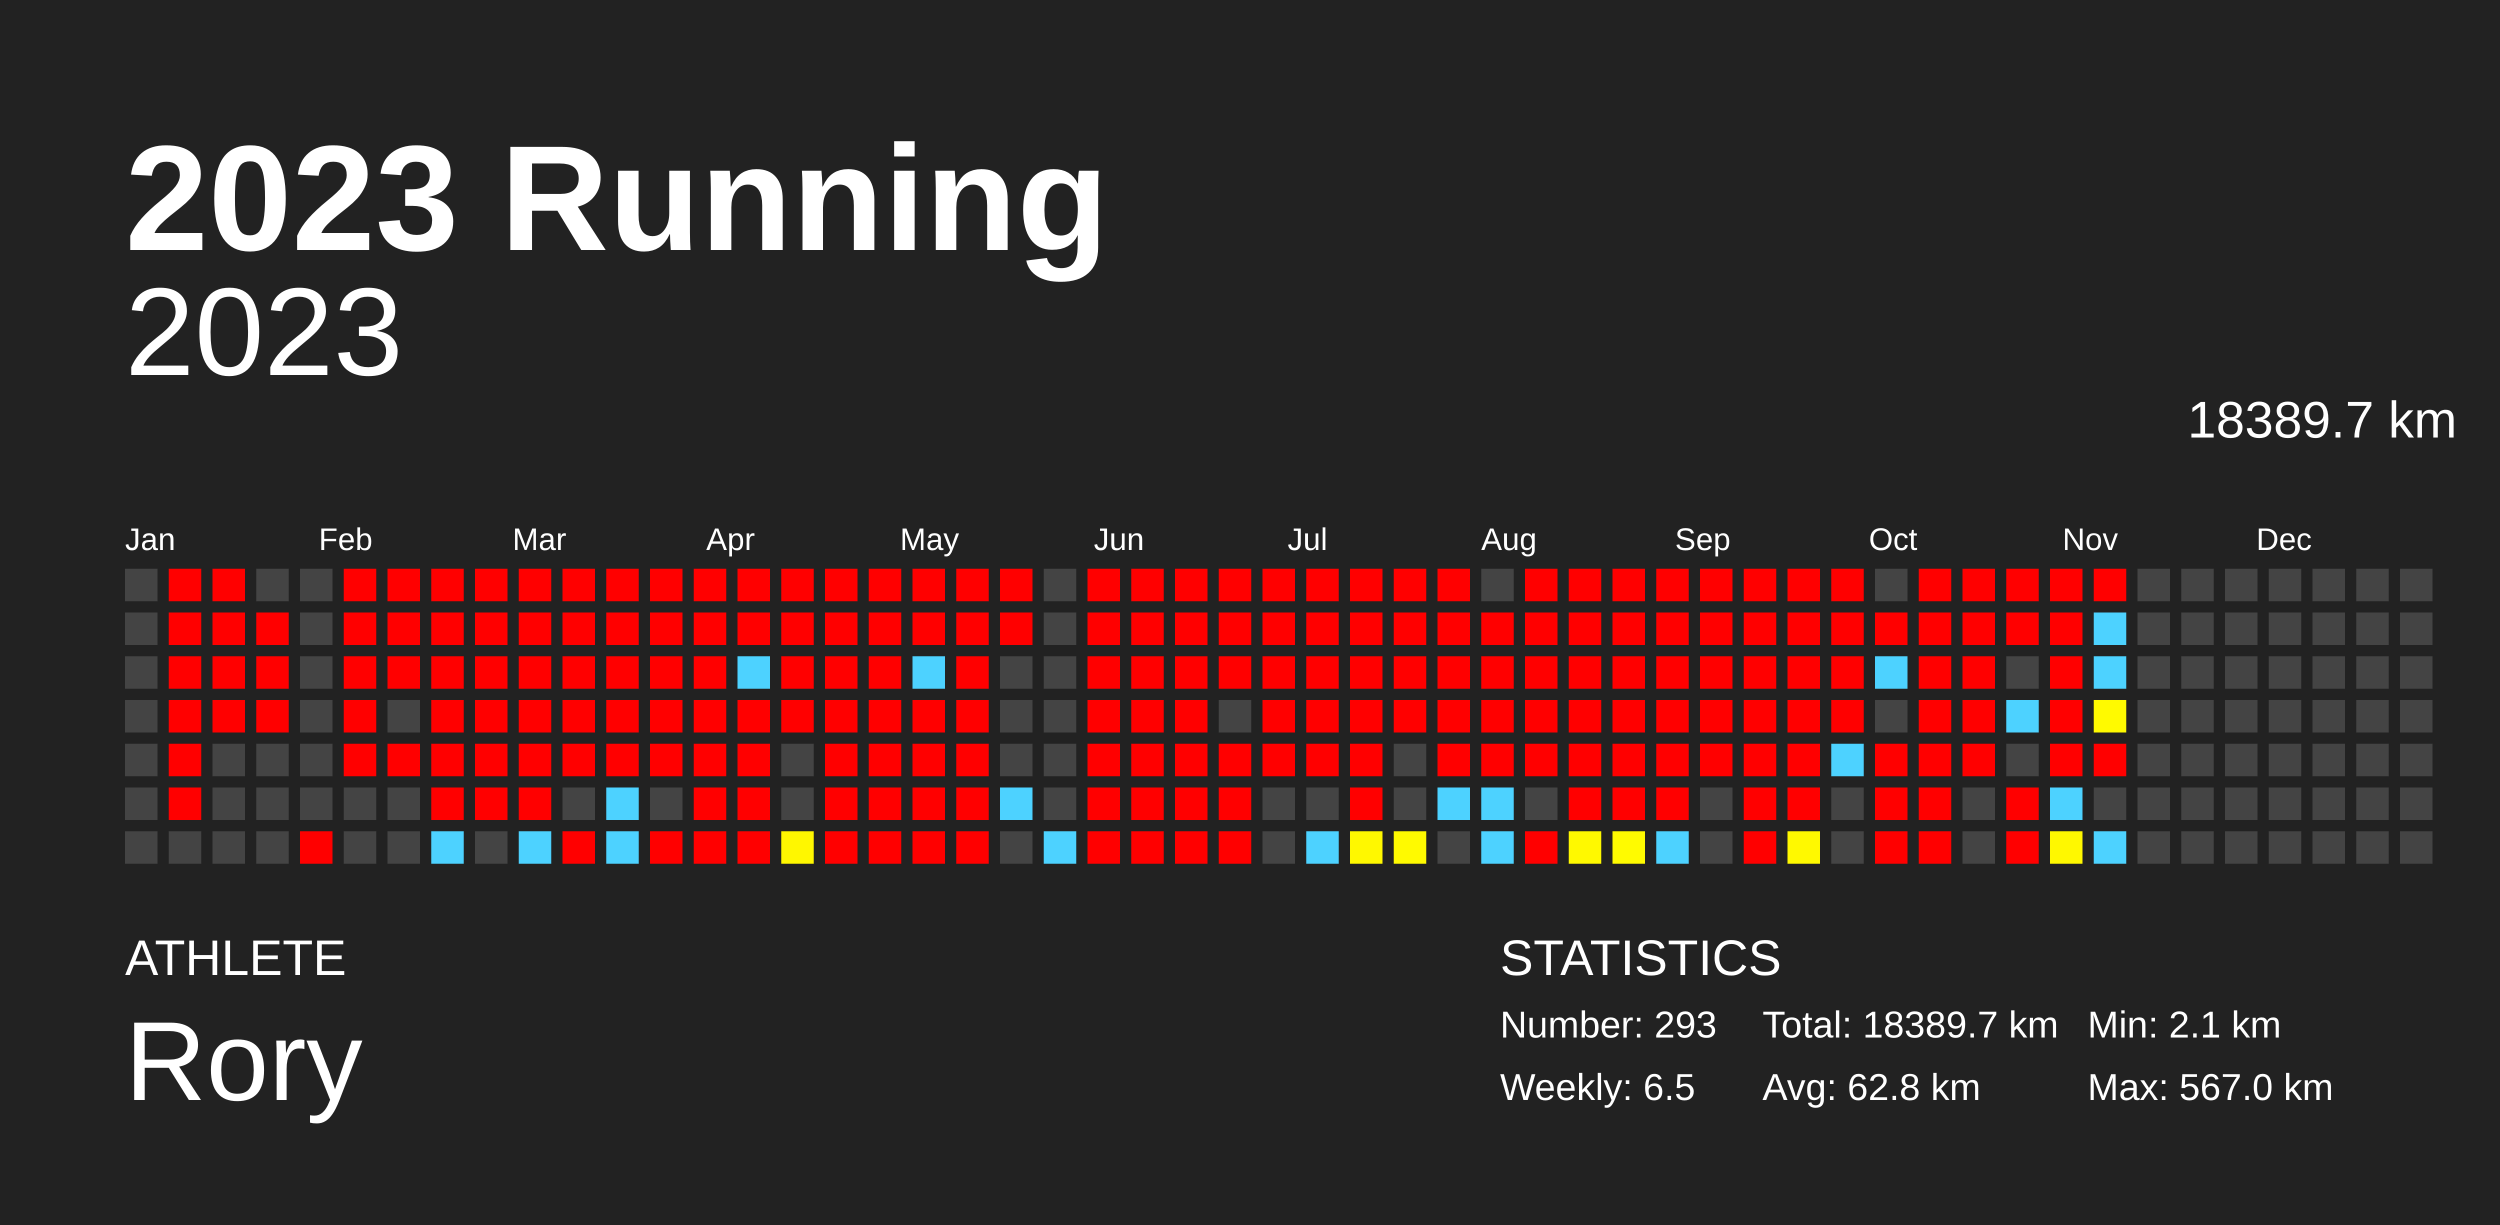
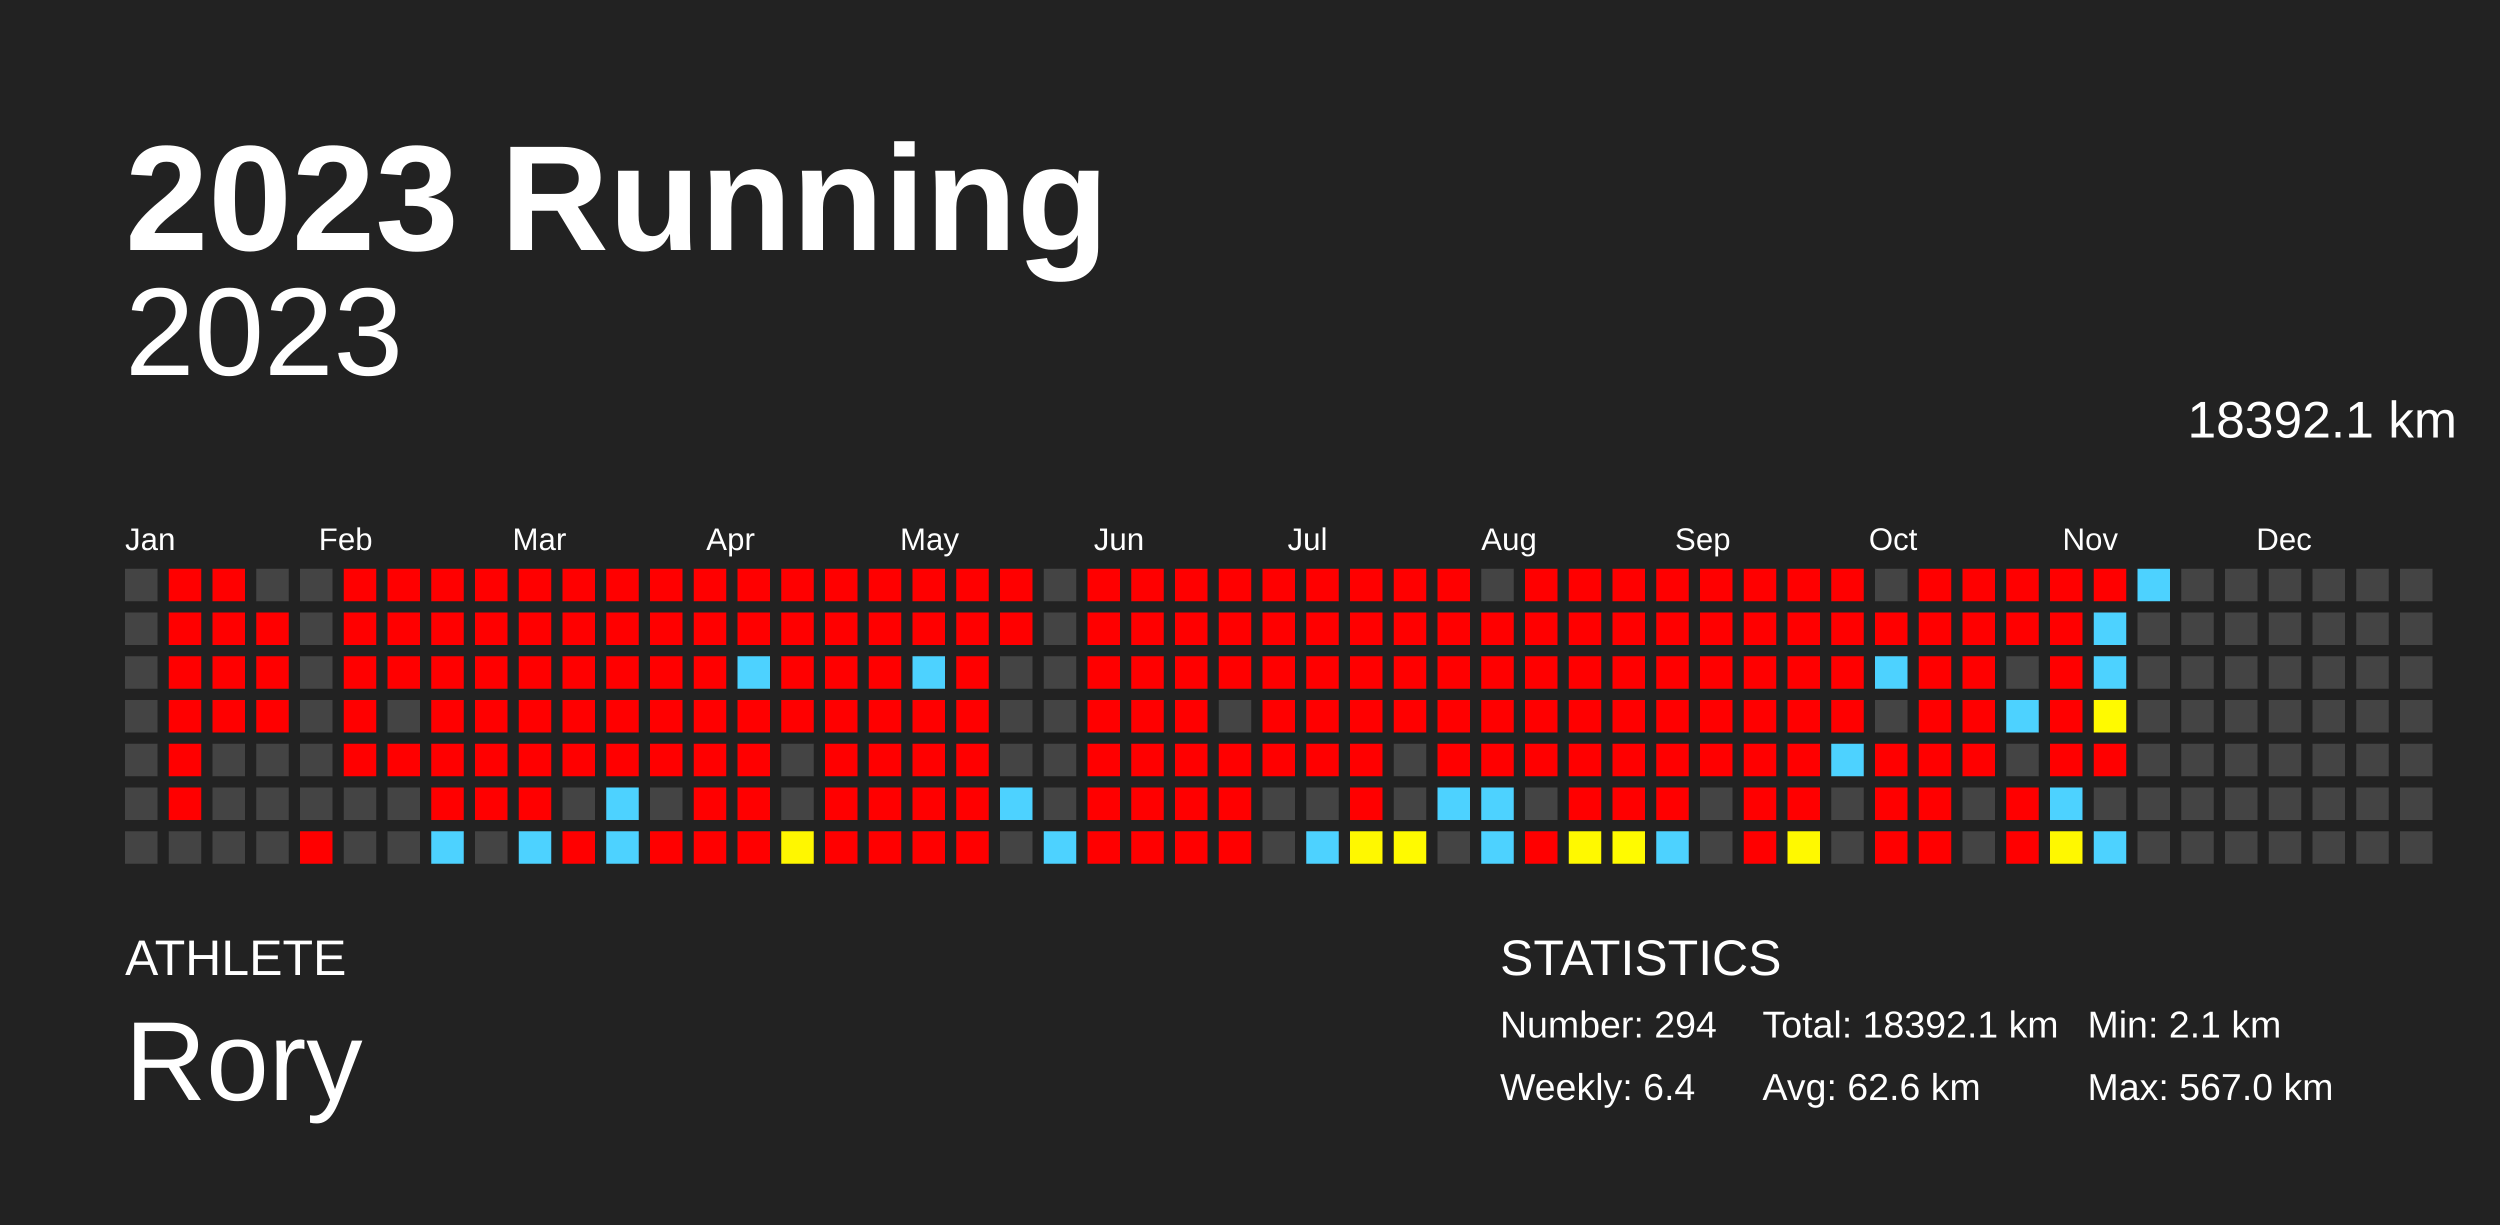
<svg xmlns="http://www.w3.org/2000/svg" baseProfile="full" height="98mm" version="1.1" viewBox="0,0,200,98" width="200mm">
  <defs />
  <rect fill="#222222" height="98" width="200" x="0" y="0" />
  <text fill="#FFFFFF" style="font-size:12px; font-family:Arial; font-weight:bold;" x="10" y="20">2023 Running</text>
  <text fill="#FFFFFF" style="font-size:4px; font-family:Arial" x="10" y="78">ATHLETE</text>
  <text fill="#FFFFFF" style="font-size:9px; font-family:Arial" x="10" y="88">Rory</text>
  <text fill="#FFFFFF" style="font-size:4px; font-family:Arial" x="120" y="78">STATISTICS</text>
-   <text fill="#FFFFFF" style="font-size:3px; font-family:Arial" x="120" y="83">Number: 293</text>
-   <text fill="#FFFFFF" style="font-size:3px; font-family:Arial" x="120" y="88">Weekly: 6.5</text>
-   <text fill="#FFFFFF" style="font-size:3px; font-family:Arial" x="141" y="83">Total: 18389.7 km</text>
-   <text fill="#FFFFFF" style="font-size:3px; font-family:Arial" x="141" y="88">Avg: 62.8 km</text>
+   <text fill="#FFFFFF" style="font-size:3px; font-family:Arial" x="120" y="83">Number: 294</text>
+   <text fill="#FFFFFF" style="font-size:3px; font-family:Arial" x="120" y="88">Weekly: 6.4</text>
+   <text fill="#FFFFFF" style="font-size:3px; font-family:Arial" x="141" y="83">Total: 18392.1 km</text>
+   <text fill="#FFFFFF" style="font-size:3px; font-family:Arial" x="141" y="88">Avg: 62.6 km</text>
  <text fill="#FFFFFF" style="font-size:3px; font-family:Arial" x="167" y="83">Min: 2.1 km</text>
  <text fill="#FFFFFF" style="font-size:3px; font-family:Arial" x="167" y="88">Max: 567.0 km</text>
  <text alignment-baseline="hanging" fill="#FFFFFF" style="font-size:10.0px; font-family:Arial;" x="10" y="30">2023</text>
-   <text alignment-baseline="hanging" fill="#FFFFFF" style="font-size:4.125px; font-family:Arial;" x="175" y="35">18389.7 km</text>
+   <text alignment-baseline="hanging" fill="#FFFFFF" style="font-size:4.125px; font-family:Arial;" x="175" y="35">18392.1 km</text>
  <text fill="#FFFFFF" style="font-size:2.5px; font-family:Arial" x="10.0" y="44">Jan</text>
  <text fill="#FFFFFF" style="font-size:2.5px; font-family:Arial" x="25.5" y="44">Feb</text>
  <text fill="#FFFFFF" style="font-size:2.5px; font-family:Arial" x="41.0" y="44">Mar</text>
  <text fill="#FFFFFF" style="font-size:2.5px; font-family:Arial" x="56.5" y="44">Apr</text>
  <text fill="#FFFFFF" style="font-size:2.5px; font-family:Arial" x="72.0" y="44">May</text>
  <text fill="#FFFFFF" style="font-size:2.5px; font-family:Arial" x="87.5" y="44">Jun</text>
  <text fill="#FFFFFF" style="font-size:2.5px; font-family:Arial" x="103.0" y="44">Jul</text>
  <text fill="#FFFFFF" style="font-size:2.5px; font-family:Arial" x="118.5" y="44">Aug</text>
  <text fill="#FFFFFF" style="font-size:2.5px; font-family:Arial" x="134.0" y="44">Sep</text>
  <text fill="#FFFFFF" style="font-size:2.5px; font-family:Arial" x="149.5" y="44">Oct</text>
  <text fill="#FFFFFF" style="font-size:2.5px; font-family:Arial" x="165.0" y="44">Nov</text>
  <text fill="#FFFFFF" style="font-size:2.5px; font-family:Arial" x="180.5" y="44">Dec</text>
  <rect fill="#444444" height="2.6" width="2.6" x="10.0" y="45.5" />
  <rect fill="#444444" height="2.6" width="2.6" x="10.0" y="49.0" />
  <rect fill="#444444" height="2.6" width="2.6" x="10.0" y="52.5" />
  <rect fill="#444444" height="2.6" width="2.6" x="10.0" y="56.0" />
  <rect fill="#444444" height="2.6" width="2.6" x="10.0" y="59.5" />
  <rect fill="#444444" height="2.6" width="2.6" x="10.0" y="63.0" />
  <rect fill="#444444" height="2.6" width="2.6" x="10.0" y="66.5" />
  <rect fill="red" height="2.6" width="2.6" x="13.5" y="45.5" />
  <rect fill="red" height="2.6" width="2.6" x="13.5" y="49.0" />
  <rect fill="red" height="2.6" width="2.6" x="13.5" y="52.5" />
  <rect fill="red" height="2.6" width="2.6" x="13.5" y="56.0" />
  <rect fill="red" height="2.6" width="2.6" x="13.5" y="59.5" />
  <rect fill="red" height="2.6" width="2.6" x="13.5" y="63.0" />
  <rect fill="#444444" height="2.6" width="2.6" x="13.5" y="66.5" />
  <rect fill="red" height="2.6" width="2.6" x="17.0" y="45.5" />
  <rect fill="red" height="2.6" width="2.6" x="17.0" y="49.0" />
  <rect fill="red" height="2.6" width="2.6" x="17.0" y="52.5" />
  <rect fill="red" height="2.6" width="2.6" x="17.0" y="56.0" />
  <rect fill="#444444" height="2.6" width="2.6" x="17.0" y="59.5" />
  <rect fill="#444444" height="2.6" width="2.6" x="17.0" y="63.0" />
  <rect fill="#444444" height="2.6" width="2.6" x="17.0" y="66.5" />
  <rect fill="#444444" height="2.6" width="2.6" x="20.5" y="45.5" />
  <rect fill="red" height="2.6" width="2.6" x="20.5" y="49.0" />
  <rect fill="red" height="2.6" width="2.6" x="20.5" y="52.5" />
  <rect fill="red" height="2.6" width="2.6" x="20.5" y="56.0" />
  <rect fill="#444444" height="2.6" width="2.6" x="20.5" y="59.5" />
  <rect fill="#444444" height="2.6" width="2.6" x="20.5" y="63.0" />
  <rect fill="#444444" height="2.6" width="2.6" x="20.5" y="66.5" />
  <rect fill="#444444" height="2.6" width="2.6" x="24.0" y="45.5" />
  <rect fill="#444444" height="2.6" width="2.6" x="24.0" y="49.0" />
  <rect fill="#444444" height="2.6" width="2.6" x="24.0" y="52.5" />
  <rect fill="#444444" height="2.6" width="2.6" x="24.0" y="56.0" />
  <rect fill="#444444" height="2.6" width="2.6" x="24.0" y="59.5" />
  <rect fill="#444444" height="2.6" width="2.6" x="24.0" y="63.0" />
  <rect fill="red" height="2.6" width="2.6" x="24.0" y="66.5" />
  <rect fill="red" height="2.6" width="2.6" x="27.5" y="45.5" />
  <rect fill="red" height="2.6" width="2.6" x="27.5" y="49.0" />
  <rect fill="red" height="2.6" width="2.6" x="27.5" y="52.5" />
  <rect fill="red" height="2.6" width="2.6" x="27.5" y="56.0" />
  <rect fill="red" height="2.6" width="2.6" x="27.5" y="59.5" />
  <rect fill="#444444" height="2.6" width="2.6" x="27.5" y="63.0" />
  <rect fill="#444444" height="2.6" width="2.6" x="27.5" y="66.5" />
  <rect fill="red" height="2.6" width="2.6" x="31.0" y="45.5" />
  <rect fill="red" height="2.6" width="2.6" x="31.0" y="49.0" />
  <rect fill="red" height="2.6" width="2.6" x="31.0" y="52.5" />
  <rect fill="#444444" height="2.6" width="2.6" x="31.0" y="56.0" />
  <rect fill="red" height="2.6" width="2.6" x="31.0" y="59.5" />
  <rect fill="#444444" height="2.6" width="2.6" x="31.0" y="63.0" />
  <rect fill="#444444" height="2.6" width="2.6" x="31.0" y="66.5" />
  <rect fill="red" height="2.6" width="2.6" x="34.5" y="45.5" />
  <rect fill="red" height="2.6" width="2.6" x="34.5" y="49.0" />
  <rect fill="red" height="2.6" width="2.6" x="34.5" y="52.5" />
  <rect fill="red" height="2.6" width="2.6" x="34.5" y="56.0" />
  <rect fill="red" height="2.6" width="2.6" x="34.5" y="59.5" />
  <rect fill="red" height="2.6" width="2.6" x="34.5" y="63.0" />
  <rect fill="#4dd2ff" height="2.6" width="2.6" x="34.5" y="66.5" />
  <rect fill="red" height="2.6" width="2.6" x="38.0" y="45.5" />
  <rect fill="red" height="2.6" width="2.6" x="38.0" y="49.0" />
  <rect fill="red" height="2.6" width="2.6" x="38.0" y="52.5" />
  <rect fill="red" height="2.6" width="2.6" x="38.0" y="56.0" />
  <rect fill="red" height="2.6" width="2.6" x="38.0" y="59.5" />
  <rect fill="red" height="2.6" width="2.6" x="38.0" y="63.0" />
  <rect fill="#444444" height="2.6" width="2.6" x="38.0" y="66.5" />
  <rect fill="red" height="2.6" width="2.6" x="41.5" y="45.5" />
  <rect fill="red" height="2.6" width="2.6" x="41.5" y="49.0" />
  <rect fill="red" height="2.6" width="2.6" x="41.5" y="52.5" />
  <rect fill="red" height="2.6" width="2.6" x="41.5" y="56.0" />
  <rect fill="red" height="2.6" width="2.6" x="41.5" y="59.5" />
  <rect fill="red" height="2.6" width="2.6" x="41.5" y="63.0" />
  <rect fill="#4dd2ff" height="2.6" width="2.6" x="41.5" y="66.5" />
  <rect fill="red" height="2.6" width="2.6" x="45.0" y="45.5" />
  <rect fill="red" height="2.6" width="2.6" x="45.0" y="49.0" />
  <rect fill="red" height="2.6" width="2.6" x="45.0" y="52.5" />
  <rect fill="red" height="2.6" width="2.6" x="45.0" y="56.0" />
  <rect fill="red" height="2.6" width="2.6" x="45.0" y="59.5" />
  <rect fill="#444444" height="2.6" width="2.6" x="45.0" y="63.0" />
  <rect fill="red" height="2.6" width="2.6" x="45.0" y="66.5" />
  <rect fill="red" height="2.6" width="2.6" x="48.5" y="45.5" />
  <rect fill="red" height="2.6" width="2.6" x="48.5" y="49.0" />
  <rect fill="red" height="2.6" width="2.6" x="48.5" y="52.5" />
  <rect fill="red" height="2.6" width="2.6" x="48.5" y="56.0" />
  <rect fill="red" height="2.6" width="2.6" x="48.5" y="59.5" />
  <rect fill="#4dd2ff" height="2.6" width="2.6" x="48.5" y="63.0" />
  <rect fill="#4dd2ff" height="2.6" width="2.6" x="48.5" y="66.5" />
  <rect fill="red" height="2.6" width="2.6" x="52.0" y="45.5" />
  <rect fill="red" height="2.6" width="2.6" x="52.0" y="49.0" />
  <rect fill="red" height="2.6" width="2.6" x="52.0" y="52.5" />
  <rect fill="red" height="2.6" width="2.6" x="52.0" y="56.0" />
  <rect fill="red" height="2.6" width="2.6" x="52.0" y="59.5" />
  <rect fill="#444444" height="2.6" width="2.6" x="52.0" y="63.0" />
  <rect fill="red" height="2.6" width="2.6" x="52.0" y="66.5" />
  <rect fill="red" height="2.6" width="2.6" x="55.5" y="45.5" />
  <rect fill="red" height="2.6" width="2.6" x="55.5" y="49.0" />
  <rect fill="red" height="2.6" width="2.6" x="55.5" y="52.5" />
  <rect fill="red" height="2.6" width="2.6" x="55.5" y="56.0" />
  <rect fill="red" height="2.6" width="2.6" x="55.5" y="59.5" />
  <rect fill="red" height="2.6" width="2.6" x="55.5" y="63.0" />
  <rect fill="red" height="2.6" width="2.6" x="55.5" y="66.5" />
  <rect fill="red" height="2.6" width="2.6" x="59.0" y="45.5" />
  <rect fill="red" height="2.6" width="2.6" x="59.0" y="49.0" />
  <rect fill="#4dd2ff" height="2.6" width="2.6" x="59.0" y="52.5" />
  <rect fill="red" height="2.6" width="2.6" x="59.0" y="56.0" />
  <rect fill="red" height="2.6" width="2.6" x="59.0" y="59.5" />
  <rect fill="red" height="2.6" width="2.6" x="59.0" y="63.0" />
  <rect fill="red" height="2.6" width="2.6" x="59.0" y="66.5" />
  <rect fill="red" height="2.6" width="2.6" x="62.5" y="45.5" />
  <rect fill="red" height="2.6" width="2.6" x="62.5" y="49.0" />
  <rect fill="red" height="2.6" width="2.6" x="62.5" y="52.5" />
  <rect fill="red" height="2.6" width="2.6" x="62.5" y="56.0" />
  <rect fill="#444444" height="2.6" width="2.6" x="62.5" y="59.5" />
  <rect fill="#444444" height="2.6" width="2.6" x="62.5" y="63.0" />
  <rect fill="#fff700" height="2.6" width="2.6" x="62.5" y="66.5" />
  <rect fill="red" height="2.6" width="2.6" x="66.0" y="45.5" />
  <rect fill="red" height="2.6" width="2.6" x="66.0" y="49.0" />
  <rect fill="red" height="2.6" width="2.6" x="66.0" y="52.5" />
  <rect fill="red" height="2.6" width="2.6" x="66.0" y="56.0" />
  <rect fill="red" height="2.6" width="2.6" x="66.0" y="59.5" />
  <rect fill="red" height="2.6" width="2.6" x="66.0" y="63.0" />
  <rect fill="red" height="2.6" width="2.6" x="66.0" y="66.5" />
  <rect fill="red" height="2.6" width="2.6" x="69.5" y="45.5" />
  <rect fill="red" height="2.6" width="2.6" x="69.5" y="49.0" />
  <rect fill="red" height="2.6" width="2.6" x="69.5" y="52.5" />
  <rect fill="red" height="2.6" width="2.6" x="69.5" y="56.0" />
  <rect fill="red" height="2.6" width="2.6" x="69.5" y="59.5" />
  <rect fill="red" height="2.6" width="2.6" x="69.5" y="63.0" />
  <rect fill="red" height="2.6" width="2.6" x="69.5" y="66.5" />
  <rect fill="red" height="2.6" width="2.6" x="73.0" y="45.5" />
  <rect fill="red" height="2.6" width="2.6" x="73.0" y="49.0" />
  <rect fill="#4dd2ff" height="2.6" width="2.6" x="73.0" y="52.5" />
  <rect fill="red" height="2.6" width="2.6" x="73.0" y="56.0" />
  <rect fill="red" height="2.6" width="2.6" x="73.0" y="59.5" />
  <rect fill="red" height="2.6" width="2.6" x="73.0" y="63.0" />
  <rect fill="red" height="2.6" width="2.6" x="73.0" y="66.5" />
  <rect fill="red" height="2.6" width="2.6" x="76.5" y="45.5" />
  <rect fill="red" height="2.6" width="2.6" x="76.5" y="49.0" />
  <rect fill="red" height="2.6" width="2.6" x="76.5" y="52.5" />
  <rect fill="red" height="2.6" width="2.6" x="76.5" y="56.0" />
  <rect fill="red" height="2.6" width="2.6" x="76.5" y="59.5" />
  <rect fill="red" height="2.6" width="2.6" x="76.5" y="63.0" />
  <rect fill="red" height="2.6" width="2.6" x="76.5" y="66.5" />
  <rect fill="red" height="2.6" width="2.6" x="80.0" y="45.5" />
  <rect fill="red" height="2.6" width="2.6" x="80.0" y="49.0" />
  <rect fill="#444444" height="2.6" width="2.6" x="80.0" y="52.5" />
  <rect fill="#444444" height="2.6" width="2.6" x="80.0" y="56.0" />
  <rect fill="#444444" height="2.6" width="2.6" x="80.0" y="59.5" />
  <rect fill="#4dd2ff" height="2.6" width="2.6" x="80.0" y="63.0" />
  <rect fill="#444444" height="2.6" width="2.6" x="80.0" y="66.5" />
  <rect fill="#444444" height="2.6" width="2.6" x="83.5" y="45.5" />
  <rect fill="#444444" height="2.6" width="2.6" x="83.5" y="49.0" />
  <rect fill="#444444" height="2.6" width="2.6" x="83.5" y="52.5" />
  <rect fill="#444444" height="2.6" width="2.6" x="83.5" y="56.0" />
  <rect fill="#444444" height="2.6" width="2.6" x="83.5" y="59.5" />
  <rect fill="#444444" height="2.6" width="2.6" x="83.5" y="63.0" />
  <rect fill="#4dd2ff" height="2.6" width="2.6" x="83.5" y="66.5" />
  <rect fill="red" height="2.6" width="2.6" x="87.0" y="45.5" />
  <rect fill="red" height="2.6" width="2.6" x="87.0" y="49.0" />
  <rect fill="red" height="2.6" width="2.6" x="87.0" y="52.5" />
  <rect fill="red" height="2.6" width="2.6" x="87.0" y="56.0" />
  <rect fill="red" height="2.6" width="2.6" x="87.0" y="59.5" />
  <rect fill="red" height="2.6" width="2.6" x="87.0" y="63.0" />
  <rect fill="red" height="2.6" width="2.6" x="87.0" y="66.5" />
  <rect fill="red" height="2.6" width="2.6" x="90.5" y="45.5" />
  <rect fill="red" height="2.6" width="2.6" x="90.5" y="49.0" />
  <rect fill="red" height="2.6" width="2.6" x="90.5" y="52.5" />
  <rect fill="red" height="2.6" width="2.6" x="90.5" y="56.0" />
  <rect fill="red" height="2.6" width="2.6" x="90.5" y="59.5" />
  <rect fill="red" height="2.6" width="2.6" x="90.5" y="63.0" />
  <rect fill="red" height="2.6" width="2.6" x="90.5" y="66.5" />
  <rect fill="red" height="2.6" width="2.6" x="94.0" y="45.5" />
  <rect fill="red" height="2.6" width="2.6" x="94.0" y="49.0" />
  <rect fill="red" height="2.6" width="2.6" x="94.0" y="52.5" />
  <rect fill="red" height="2.6" width="2.6" x="94.0" y="56.0" />
  <rect fill="red" height="2.6" width="2.6" x="94.0" y="59.5" />
  <rect fill="red" height="2.6" width="2.6" x="94.0" y="63.0" />
  <rect fill="red" height="2.6" width="2.6" x="94.0" y="66.5" />
  <rect fill="red" height="2.6" width="2.6" x="97.5" y="45.5" />
  <rect fill="red" height="2.6" width="2.6" x="97.5" y="49.0" />
  <rect fill="red" height="2.6" width="2.6" x="97.5" y="52.5" />
  <rect fill="#444444" height="2.6" width="2.6" x="97.5" y="56.0" />
  <rect fill="red" height="2.6" width="2.6" x="97.5" y="59.5" />
  <rect fill="red" height="2.6" width="2.6" x="97.5" y="63.0" />
  <rect fill="red" height="2.6" width="2.6" x="97.5" y="66.5" />
  <rect fill="red" height="2.6" width="2.6" x="101.0" y="45.5" />
  <rect fill="red" height="2.6" width="2.6" x="101.0" y="49.0" />
  <rect fill="red" height="2.6" width="2.6" x="101.0" y="52.5" />
  <rect fill="red" height="2.6" width="2.6" x="101.0" y="56.0" />
  <rect fill="red" height="2.6" width="2.6" x="101.0" y="59.5" />
  <rect fill="#444444" height="2.6" width="2.6" x="101.0" y="63.0" />
  <rect fill="#444444" height="2.6" width="2.6" x="101.0" y="66.5" />
  <rect fill="red" height="2.6" width="2.6" x="104.5" y="45.5" />
  <rect fill="red" height="2.6" width="2.6" x="104.5" y="49.0" />
  <rect fill="red" height="2.6" width="2.6" x="104.5" y="52.5" />
  <rect fill="red" height="2.6" width="2.6" x="104.5" y="56.0" />
  <rect fill="red" height="2.6" width="2.6" x="104.5" y="59.5" />
  <rect fill="#444444" height="2.6" width="2.6" x="104.5" y="63.0" />
  <rect fill="#4dd2ff" height="2.6" width="2.6" x="104.5" y="66.5" />
  <rect fill="red" height="2.6" width="2.6" x="108.0" y="45.5" />
  <rect fill="red" height="2.6" width="2.6" x="108.0" y="49.0" />
  <rect fill="red" height="2.6" width="2.6" x="108.0" y="52.5" />
  <rect fill="red" height="2.6" width="2.6" x="108.0" y="56.0" />
  <rect fill="red" height="2.6" width="2.6" x="108.0" y="59.5" />
  <rect fill="red" height="2.6" width="2.6" x="108.0" y="63.0" />
  <rect fill="#fff800" height="2.6" width="2.6" x="108.0" y="66.5" />
  <rect fill="red" height="2.6" width="2.6" x="111.5" y="45.5" />
  <rect fill="red" height="2.6" width="2.6" x="111.5" y="49.0" />
  <rect fill="red" height="2.6" width="2.6" x="111.5" y="52.5" />
  <rect fill="red" height="2.6" width="2.6" x="111.5" y="56.0" />
  <rect fill="#444444" height="2.6" width="2.6" x="111.5" y="59.5" />
  <rect fill="#444444" height="2.6" width="2.6" x="111.5" y="63.0" />
  <rect fill="#fffa00" height="2.6" width="2.6" x="111.5" y="66.5" />
  <rect fill="red" height="2.6" width="2.6" x="115.0" y="45.5" />
  <rect fill="red" height="2.6" width="2.6" x="115.0" y="49.0" />
  <rect fill="red" height="2.6" width="2.6" x="115.0" y="52.5" />
  <rect fill="red" height="2.6" width="2.6" x="115.0" y="56.0" />
  <rect fill="red" height="2.6" width="2.6" x="115.0" y="59.5" />
  <rect fill="#4dd2ff" height="2.6" width="2.6" x="115.0" y="63.0" />
  <rect fill="#444444" height="2.6" width="2.6" x="115.0" y="66.5" />
  <rect fill="#444444" height="2.6" width="2.6" x="118.5" y="45.5" />
  <rect fill="red" height="2.6" width="2.6" x="118.5" y="49.0" />
  <rect fill="red" height="2.6" width="2.6" x="118.5" y="52.5" />
  <rect fill="red" height="2.6" width="2.6" x="118.5" y="56.0" />
  <rect fill="red" height="2.6" width="2.6" x="118.5" y="59.5" />
  <rect fill="#4dd2ff" height="2.6" width="2.6" x="118.5" y="63.0" />
  <rect fill="#4dd2ff" height="2.6" width="2.6" x="118.5" y="66.5" />
  <rect fill="red" height="2.6" width="2.6" x="122.0" y="45.5" />
  <rect fill="red" height="2.6" width="2.6" x="122.0" y="49.0" />
  <rect fill="red" height="2.6" width="2.6" x="122.0" y="52.5" />
  <rect fill="red" height="2.6" width="2.6" x="122.0" y="56.0" />
  <rect fill="red" height="2.6" width="2.6" x="122.0" y="59.5" />
  <rect fill="#444444" height="2.6" width="2.6" x="122.0" y="63.0" />
  <rect fill="red" height="2.6" width="2.6" x="122.0" y="66.5" />
  <rect fill="red" height="2.6" width="2.6" x="125.5" y="45.5" />
  <rect fill="red" height="2.6" width="2.6" x="125.5" y="49.0" />
  <rect fill="red" height="2.6" width="2.6" x="125.5" y="52.5" />
  <rect fill="red" height="2.6" width="2.6" x="125.5" y="56.0" />
  <rect fill="red" height="2.6" width="2.6" x="125.5" y="59.5" />
  <rect fill="red" height="2.6" width="2.6" x="125.5" y="63.0" />
  <rect fill="#fff900" height="2.6" width="2.6" x="125.5" y="66.5" />
  <rect fill="red" height="2.6" width="2.6" x="129.0" y="45.5" />
  <rect fill="red" height="2.6" width="2.6" x="129.0" y="49.0" />
  <rect fill="red" height="2.6" width="2.6" x="129.0" y="52.5" />
  <rect fill="red" height="2.6" width="2.6" x="129.0" y="56.0" />
  <rect fill="red" height="2.6" width="2.6" x="129.0" y="59.5" />
  <rect fill="red" height="2.6" width="2.6" x="129.0" y="63.0" />
  <rect fill="#fffb00" height="2.6" width="2.6" x="129.0" y="66.5" />
  <rect fill="red" height="2.6" width="2.6" x="132.5" y="45.5" />
  <rect fill="red" height="2.6" width="2.6" x="132.5" y="49.0" />
  <rect fill="red" height="2.6" width="2.6" x="132.5" y="52.5" />
  <rect fill="red" height="2.6" width="2.6" x="132.5" y="56.0" />
  <rect fill="red" height="2.6" width="2.6" x="132.5" y="59.5" />
  <rect fill="red" height="2.6" width="2.6" x="132.5" y="63.0" />
  <rect fill="#4dd2ff" height="2.6" width="2.6" x="132.5" y="66.5" />
  <rect fill="red" height="2.6" width="2.6" x="136.0" y="45.5" />
  <rect fill="red" height="2.6" width="2.6" x="136.0" y="49.0" />
  <rect fill="red" height="2.6" width="2.6" x="136.0" y="52.5" />
  <rect fill="red" height="2.6" width="2.6" x="136.0" y="56.0" />
  <rect fill="red" height="2.6" width="2.6" x="136.0" y="59.5" />
  <rect fill="#444444" height="2.6" width="2.6" x="136.0" y="63.0" />
  <rect fill="#444444" height="2.6" width="2.6" x="136.0" y="66.5" />
  <rect fill="red" height="2.6" width="2.6" x="139.5" y="45.5" />
  <rect fill="red" height="2.6" width="2.6" x="139.5" y="49.0" />
  <rect fill="red" height="2.6" width="2.6" x="139.5" y="52.5" />
  <rect fill="red" height="2.6" width="2.6" x="139.5" y="56.0" />
  <rect fill="red" height="2.6" width="2.6" x="139.5" y="59.5" />
  <rect fill="red" height="2.6" width="2.6" x="139.5" y="63.0" />
  <rect fill="red" height="2.6" width="2.6" x="139.5" y="66.5" />
  <rect fill="red" height="2.6" width="2.6" x="143.0" y="45.5" />
  <rect fill="red" height="2.6" width="2.6" x="143.0" y="49.0" />
  <rect fill="red" height="2.6" width="2.6" x="143.0" y="52.5" />
  <rect fill="red" height="2.6" width="2.6" x="143.0" y="56.0" />
  <rect fill="red" height="2.6" width="2.6" x="143.0" y="59.5" />
  <rect fill="red" height="2.6" width="2.6" x="143.0" y="63.0" />
  <rect fill="#fff900" height="2.6" width="2.6" x="143.0" y="66.5" />
  <rect fill="red" height="2.6" width="2.6" x="146.5" y="45.5" />
  <rect fill="red" height="2.6" width="2.6" x="146.5" y="49.0" />
  <rect fill="red" height="2.6" width="2.6" x="146.5" y="52.5" />
  <rect fill="red" height="2.6" width="2.6" x="146.5" y="56.0" />
  <rect fill="#4dd2ff" height="2.6" width="2.6" x="146.5" y="59.5" />
  <rect fill="#444444" height="2.6" width="2.6" x="146.5" y="63.0" />
  <rect fill="#444444" height="2.6" width="2.6" x="146.5" y="66.5" />
  <rect fill="#444444" height="2.6" width="2.6" x="150.0" y="45.5" />
  <rect fill="red" height="2.6" width="2.6" x="150.0" y="49.0" />
  <rect fill="#4dd2ff" height="2.6" width="2.6" x="150.0" y="52.5" />
  <rect fill="#444444" height="2.6" width="2.6" x="150.0" y="56.0" />
  <rect fill="red" height="2.6" width="2.6" x="150.0" y="59.5" />
  <rect fill="red" height="2.6" width="2.6" x="150.0" y="63.0" />
  <rect fill="red" height="2.6" width="2.6" x="150.0" y="66.5" />
  <rect fill="red" height="2.6" width="2.6" x="153.5" y="45.5" />
  <rect fill="red" height="2.6" width="2.6" x="153.5" y="49.0" />
  <rect fill="red" height="2.6" width="2.6" x="153.5" y="52.5" />
  <rect fill="red" height="2.6" width="2.6" x="153.5" y="56.0" />
  <rect fill="red" height="2.6" width="2.6" x="153.5" y="59.5" />
  <rect fill="red" height="2.6" width="2.6" x="153.5" y="63.0" />
  <rect fill="red" height="2.6" width="2.6" x="153.5" y="66.5" />
  <rect fill="red" height="2.6" width="2.6" x="157.0" y="45.5" />
  <rect fill="red" height="2.6" width="2.6" x="157.0" y="49.0" />
  <rect fill="red" height="2.6" width="2.6" x="157.0" y="52.5" />
  <rect fill="red" height="2.6" width="2.6" x="157.0" y="56.0" />
  <rect fill="red" height="2.6" width="2.6" x="157.0" y="59.5" />
  <rect fill="#444444" height="2.6" width="2.6" x="157.0" y="63.0" />
  <rect fill="#444444" height="2.6" width="2.6" x="157.0" y="66.5" />
  <rect fill="red" height="2.6" width="2.6" x="160.5" y="45.5" />
  <rect fill="red" height="2.6" width="2.6" x="160.5" y="49.0" />
  <rect fill="#444444" height="2.6" width="2.6" x="160.5" y="52.5" />
  <rect fill="#4dd2ff" height="2.6" width="2.6" x="160.5" y="56.0" />
  <rect fill="#444444" height="2.6" width="2.6" x="160.5" y="59.5" />
  <rect fill="red" height="2.6" width="2.6" x="160.5" y="63.0" />
  <rect fill="red" height="2.6" width="2.6" x="160.5" y="66.5" />
  <rect fill="red" height="2.6" width="2.6" x="164.0" y="45.5" />
  <rect fill="red" height="2.6" width="2.6" x="164.0" y="49.0" />
  <rect fill="red" height="2.6" width="2.6" x="164.0" y="52.5" />
  <rect fill="red" height="2.6" width="2.6" x="164.0" y="56.0" />
  <rect fill="red" height="2.6" width="2.6" x="164.0" y="59.5" />
  <rect fill="#4dd2ff" height="2.6" width="2.6" x="164.0" y="63.0" />
  <rect fill="#fff800" height="2.6" width="2.6" x="164.0" y="66.5" />
  <rect fill="red" height="2.6" width="2.6" x="167.5" y="45.5" />
  <rect fill="#4dd2ff" height="2.6" width="2.6" x="167.5" y="49.0" />
  <rect fill="#4dd2ff" height="2.6" width="2.6" x="167.5" y="52.5" />
  <rect fill="#fffa00" height="2.6" width="2.6" x="167.5" y="56.0" />
  <rect fill="red" height="2.6" width="2.6" x="167.5" y="59.5" />
  <rect fill="#444444" height="2.6" width="2.6" x="167.5" y="63.0" />
  <rect fill="#4dd2ff" height="2.6" width="2.6" x="167.5" y="66.5" />
-   <rect fill="#444444" height="2.6" width="2.6" x="171.0" y="45.5" />
+   <rect fill="#4dd2ff" height="2.6" width="2.6" x="171.0" y="45.5" />
  <rect fill="#444444" height="2.6" width="2.6" x="171.0" y="49.0" />
  <rect fill="#444444" height="2.6" width="2.6" x="171.0" y="52.5" />
  <rect fill="#444444" height="2.6" width="2.6" x="171.0" y="56.0" />
  <rect fill="#444444" height="2.6" width="2.6" x="171.0" y="59.5" />
  <rect fill="#444444" height="2.6" width="2.6" x="171.0" y="63.0" />
  <rect fill="#444444" height="2.6" width="2.6" x="171.0" y="66.5" />
  <rect fill="#444444" height="2.6" width="2.6" x="174.5" y="45.5" />
  <rect fill="#444444" height="2.6" width="2.6" x="174.5" y="49.0" />
  <rect fill="#444444" height="2.6" width="2.6" x="174.5" y="52.5" />
  <rect fill="#444444" height="2.6" width="2.6" x="174.5" y="56.0" />
  <rect fill="#444444" height="2.6" width="2.6" x="174.5" y="59.5" />
  <rect fill="#444444" height="2.6" width="2.6" x="174.5" y="63.0" />
  <rect fill="#444444" height="2.6" width="2.6" x="174.5" y="66.5" />
  <rect fill="#444444" height="2.6" width="2.6" x="178.0" y="45.5" />
  <rect fill="#444444" height="2.6" width="2.6" x="178.0" y="49.0" />
  <rect fill="#444444" height="2.6" width="2.6" x="178.0" y="52.5" />
  <rect fill="#444444" height="2.6" width="2.6" x="178.0" y="56.0" />
  <rect fill="#444444" height="2.6" width="2.6" x="178.0" y="59.5" />
  <rect fill="#444444" height="2.6" width="2.6" x="178.0" y="63.0" />
  <rect fill="#444444" height="2.6" width="2.6" x="178.0" y="66.5" />
  <rect fill="#444444" height="2.6" width="2.6" x="181.5" y="45.5" />
  <rect fill="#444444" height="2.6" width="2.6" x="181.5" y="49.0" />
  <rect fill="#444444" height="2.6" width="2.6" x="181.5" y="52.5" />
  <rect fill="#444444" height="2.6" width="2.6" x="181.5" y="56.0" />
  <rect fill="#444444" height="2.6" width="2.6" x="181.5" y="59.5" />
  <rect fill="#444444" height="2.6" width="2.6" x="181.5" y="63.0" />
  <rect fill="#444444" height="2.6" width="2.6" x="181.5" y="66.5" />
  <rect fill="#444444" height="2.6" width="2.6" x="185.0" y="45.5" />
  <rect fill="#444444" height="2.6" width="2.6" x="185.0" y="49.0" />
  <rect fill="#444444" height="2.6" width="2.6" x="185.0" y="52.5" />
  <rect fill="#444444" height="2.6" width="2.6" x="185.0" y="56.0" />
  <rect fill="#444444" height="2.6" width="2.6" x="185.0" y="59.5" />
  <rect fill="#444444" height="2.6" width="2.6" x="185.0" y="63.0" />
  <rect fill="#444444" height="2.6" width="2.6" x="185.0" y="66.5" />
  <rect fill="#444444" height="2.6" width="2.6" x="188.5" y="45.5" />
  <rect fill="#444444" height="2.6" width="2.6" x="188.5" y="49.0" />
  <rect fill="#444444" height="2.6" width="2.6" x="188.5" y="52.5" />
  <rect fill="#444444" height="2.6" width="2.6" x="188.5" y="56.0" />
  <rect fill="#444444" height="2.6" width="2.6" x="188.5" y="59.5" />
  <rect fill="#444444" height="2.6" width="2.6" x="188.5" y="63.0" />
  <rect fill="#444444" height="2.6" width="2.6" x="188.5" y="66.5" />
  <rect fill="#444444" height="2.6" width="2.6" x="192.0" y="45.5" />
  <rect fill="#444444" height="2.6" width="2.6" x="192.0" y="49.0" />
  <rect fill="#444444" height="2.6" width="2.6" x="192.0" y="52.5" />
  <rect fill="#444444" height="2.6" width="2.6" x="192.0" y="56.0" />
  <rect fill="#444444" height="2.6" width="2.6" x="192.0" y="59.5" />
  <rect fill="#444444" height="2.6" width="2.6" x="192.0" y="63.0" />
  <rect fill="#444444" height="2.6" width="2.6" x="192.0" y="66.5" />
</svg>
